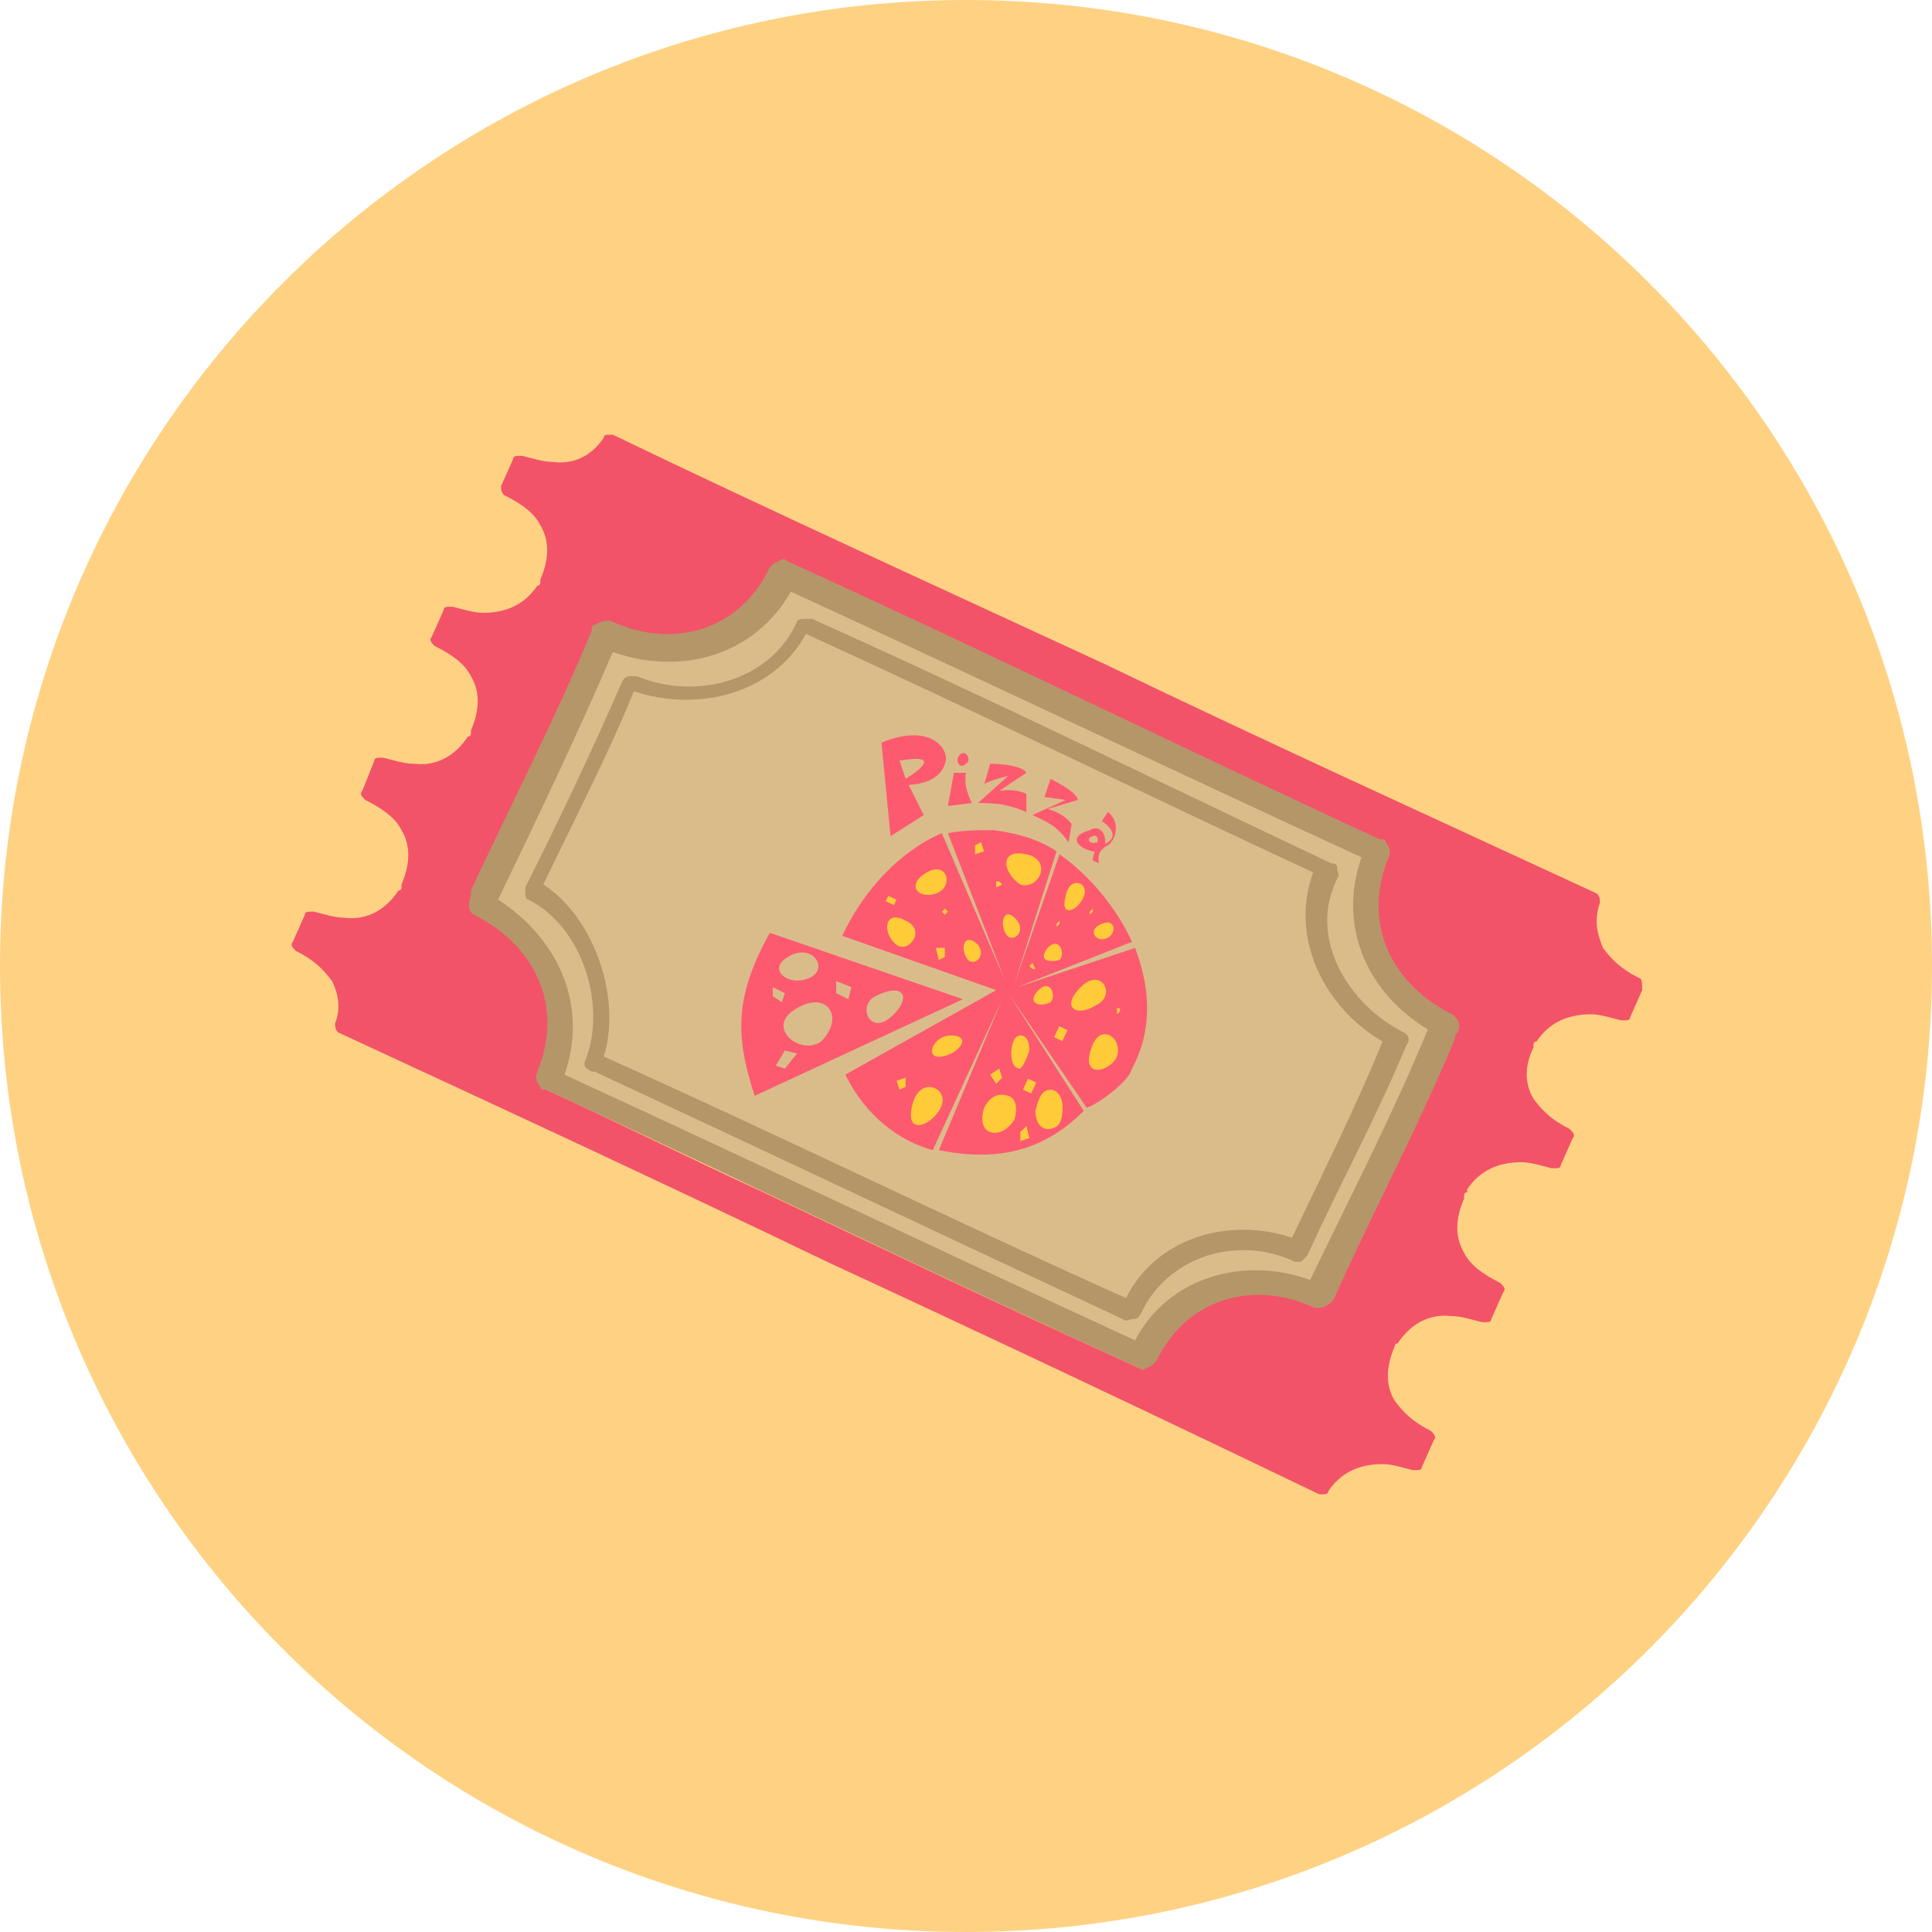
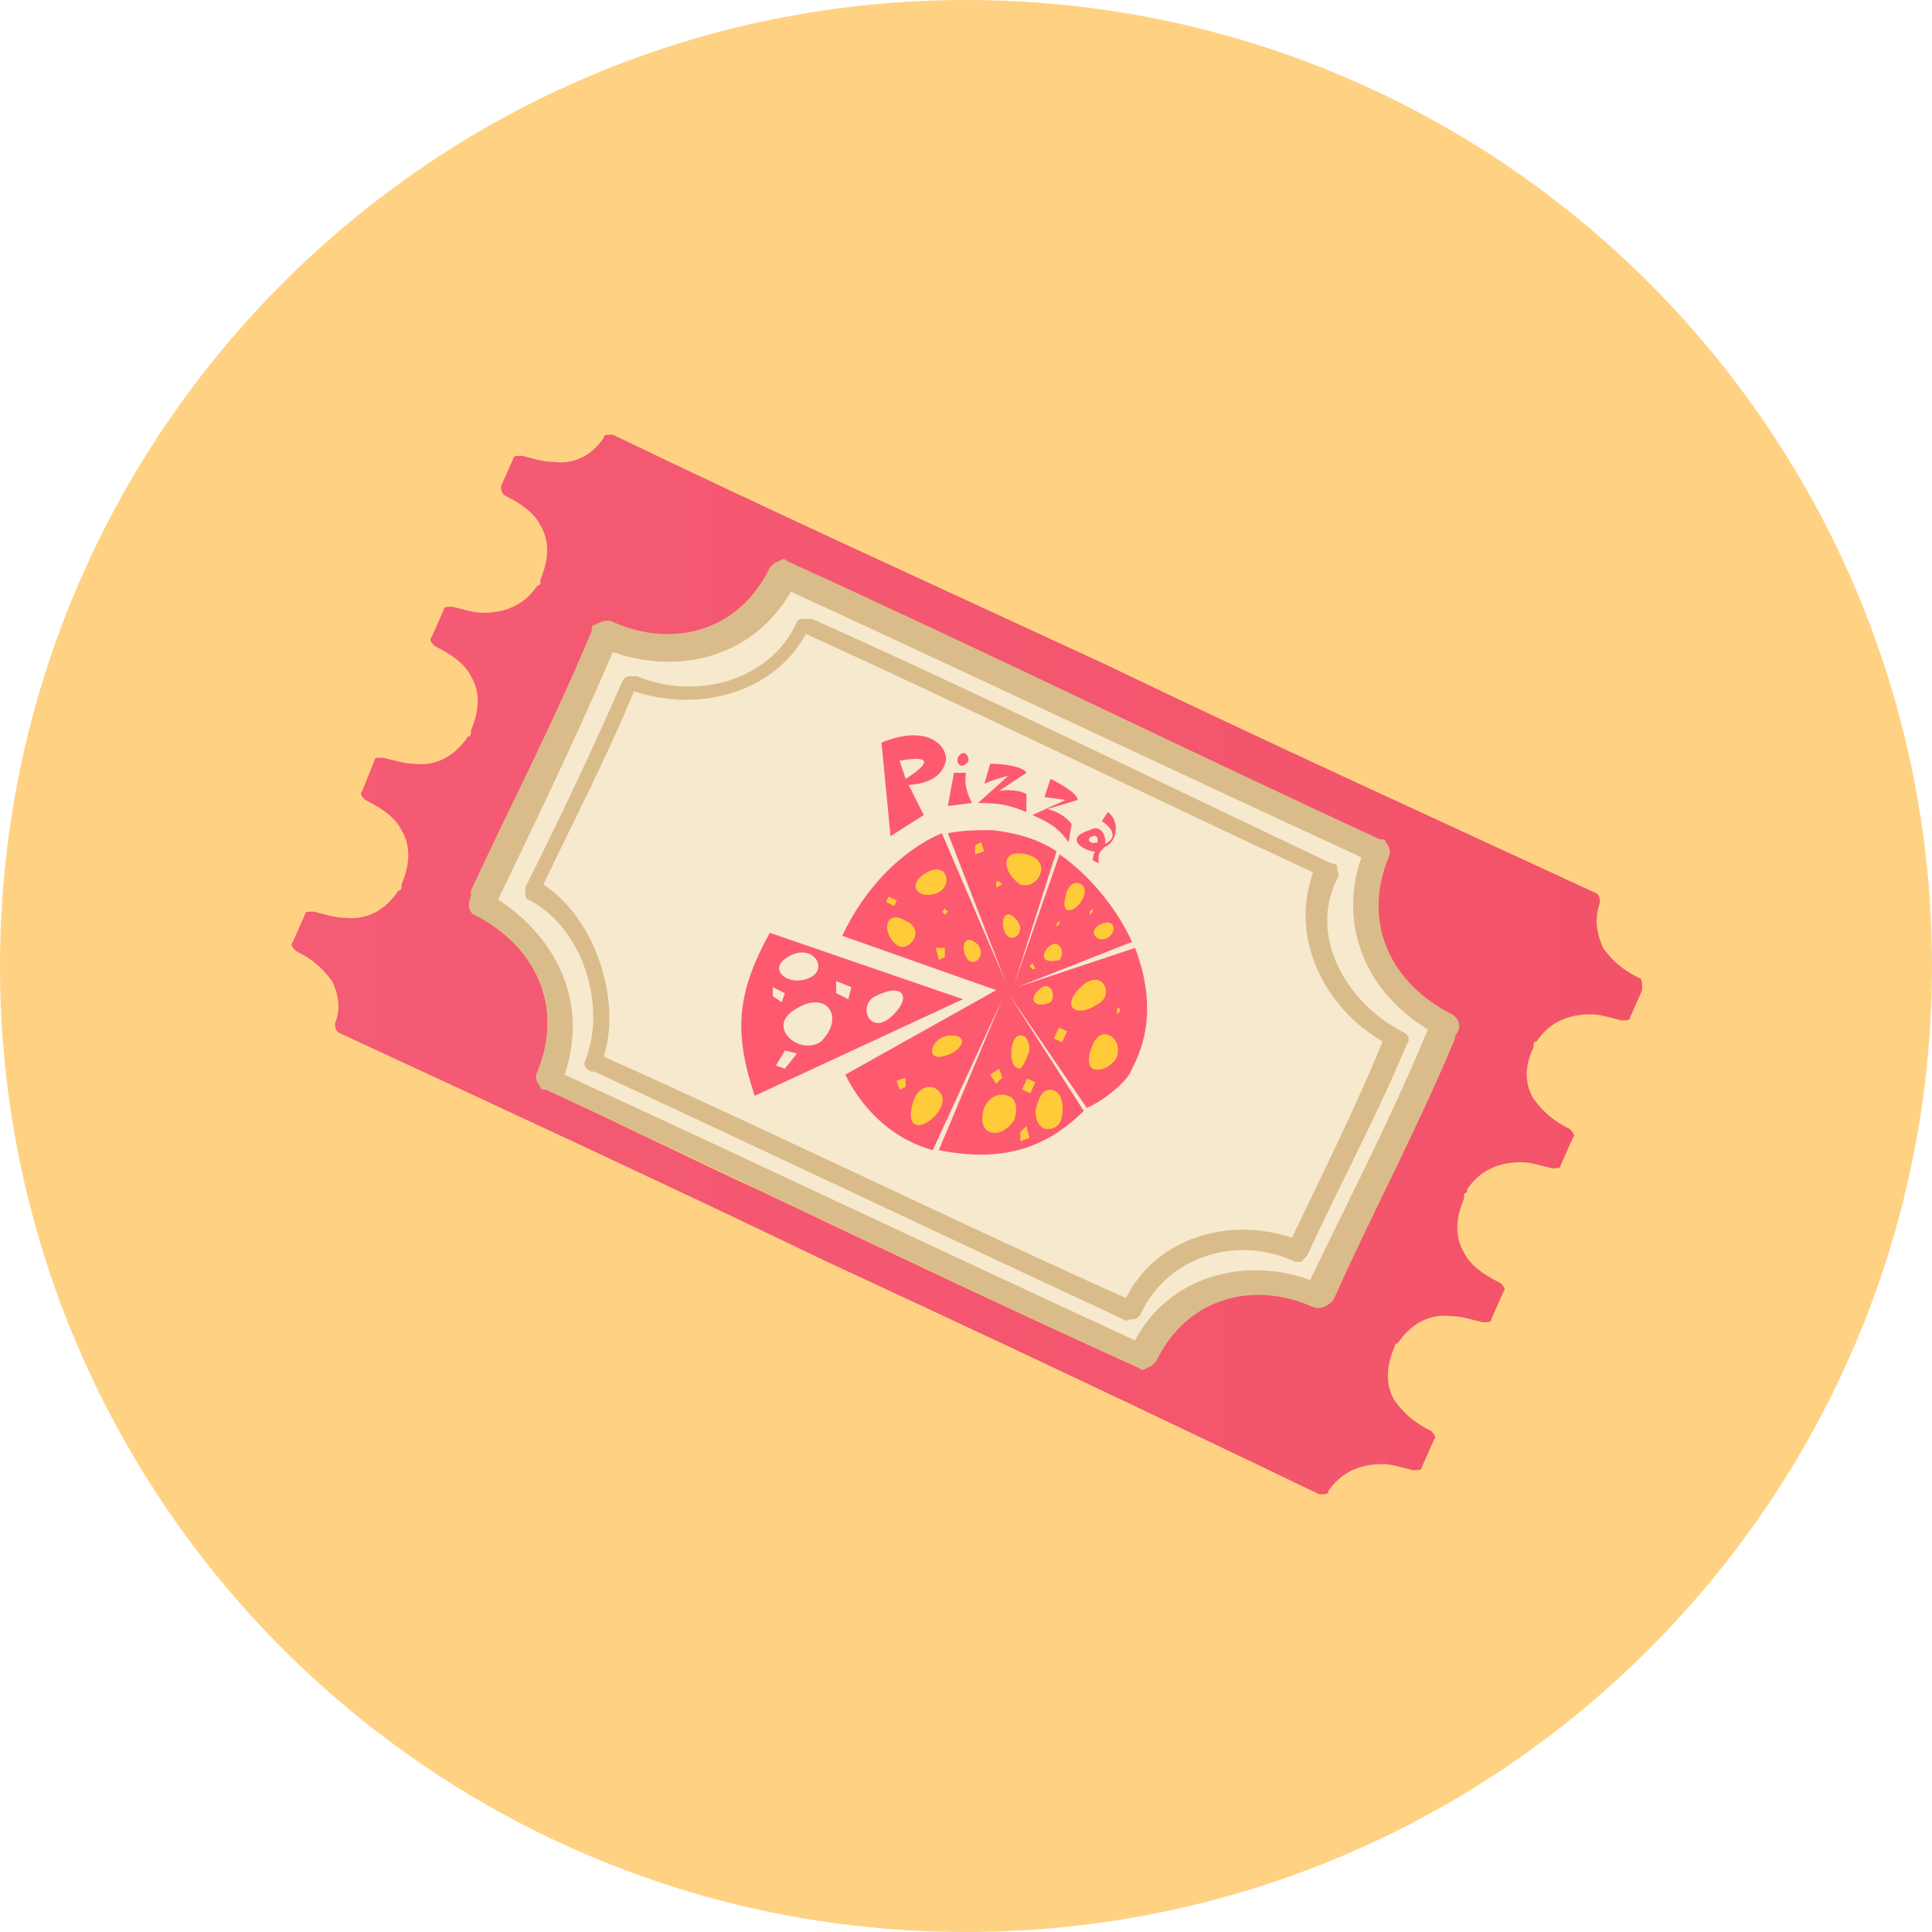
<svg xmlns="http://www.w3.org/2000/svg" version="1.1" id="Layer_1" x="0px" y="0px" viewBox="0 0 64 64" style="enable-background:new 0 0 64 64;" xml:space="preserve">
  <style type="text/css">
	.st0{fill:#FFD283;}
- 	.st1{fill:#DABC8B;}
- 	.st2{fill:#F35369;}
- 	.st3{fill:#B59669;}
+ 	.st1{fill:#F7E9CD;}
+ 	.st2{fill:url(#SVGID_1_);}
+ 	.st3{fill:#DABC8B;}
	.st4{fill:#FD5A70;}
	.st5{fill:#FFCB39;}
</style>
  <g>
    <circle class="st0" cx="32" cy="32" r="32" />
  </g>
  <g>
    <g>
-       <path class="st1" d="M37.7,45.2C37.7,45.2,37.7,45.2,37.7,45.2c-4.2-1.9-8.4-3.9-12.5-5.8c-2.4-1.1-4.8-2.3-7.2-3.4    c0,0-0.1,0-0.1-0.1c-0.1-0.1-0.1-0.2-0.1-0.3c1-2.1,0.1-4.3-2.2-5.5c-0.1,0-0.1-0.1-0.1-0.1c0-0.1,0-0.1,0-0.2c0,0,0-0.1,0-0.1    c0,0,0-0.1,0-0.1c0.4-0.9,0.9-1.9,1.3-2.8c0.9-1.9,1.9-3.9,2.7-5.8c0,0,0-0.1,0.1-0.1c0,0,0,0,0,0c0,0,0.1-0.1,0.2-0.1    c0,0,0.1,0,0.1,0c0.5,0.2,1.1,0.4,1.6,0.4c1.7,0.1,3.2-0.8,3.9-2.4c0-0.1,0.1-0.1,0.1-0.1c0.1,0,0.1,0,0.1,0c0,0,0.1,0,0.1,0    c4.1,1.9,8.3,3.8,12.3,5.7c2.4,1.1,4.8,2.3,7.3,3.4c0,0,0.1,0,0.1,0.1c0.1,0.1,0.1,0.2,0.1,0.3c-1,2.1-0.1,4.3,2.2,5.4    c0.1,0,0.1,0.1,0.1,0.1c0,0.1,0,0.1-0.1,0.2c0,0,0,0.1-0.1,0.1l0,0.1c-0.8,2-1.8,3.9-2.7,5.8c-0.4,0.9-0.9,1.9-1.3,2.8    c-0.1,0.1-0.2,0.2-0.3,0.2l0,0c0,0-0.1,0-0.1,0c-0.5-0.2-1.1-0.4-1.6-0.4c-1.7-0.1-3.2,0.8-3.9,2.4c0,0.1-0.1,0.1-0.1,0.1    C37.8,45.2,37.8,45.2,37.7,45.2z" />
-       <path class="st2" d="M54.3,32.4c-0.6-0.3-0.9-0.6-1.2-1c-0.2-0.5-0.3-0.9-0.1-1.5c0-0.1,0-0.2-0.1-0.3c-5.4-2.5-10.9-5-16.3-7.6    c-5.4-2.5-10.9-5-16.3-7.6c0,0-0.1,0-0.1,0c-0.1,0-0.2,0-0.2,0.1c-0.4,0.6-1,0.9-1.7,0.8c-0.3,0-0.6-0.1-1-0.2c0,0,0,0-0.1,0    c-0.1,0-0.2,0-0.2,0.1l-0.4,0.9c0,0.1,0,0.2,0.1,0.3c0.6,0.3,1,0.6,1.2,1c0.3,0.5,0.3,1.1,0,1.8c0,0,0,0.1,0,0.1    c0,0,0,0.1-0.1,0.1c0,0,0,0,0,0c-0.4,0.6-1,0.9-1.8,0.9c-0.3,0-0.6-0.1-1-0.2c0,0,0,0-0.1,0c-0.1,0-0.2,0-0.2,0.1l-0.4,0.9    c-0.1,0.1,0,0.2,0.1,0.3c0.6,0.3,1,0.6,1.2,1c0.3,0.5,0.3,1.1,0,1.8c0,0,0,0,0,0c0,0,0,0,0,0.1c0,0,0,0.1-0.1,0.1c0,0,0,0,0,0    c-0.4,0.6-1,1-1.8,0.9c-0.3,0-0.6-0.1-1-0.2c0,0,0,0-0.1,0c-0.1,0-0.2,0-0.2,0.1L12,26.2c-0.1,0.1,0,0.2,0.1,0.3    c0.6,0.3,1,0.6,1.2,1c0.3,0.5,0.3,1.1,0,1.8c0,0,0,0,0,0c0,0,0,0,0,0.1c0,0,0,0.1-0.1,0.1c0,0,0,0,0,0c-0.4,0.6-1,1-1.8,0.9    c-0.3,0-0.6-0.1-1-0.2c0,0,0,0-0.1,0c-0.1,0-0.2,0-0.2,0.1l-0.4,0.9c-0.1,0.1,0,0.2,0.1,0.3c0.6,0.3,0.9,0.6,1.2,1    c0.2,0.4,0.3,0.9,0.1,1.4c0,0.1,0,0.2,0.1,0.3c5.4,2.5,10.8,5,16.2,7.6c5.4,2.5,10.9,5.1,16.3,7.7c0,0,0.1,0,0.1,0    c0.1,0,0.2,0,0.2-0.1c0.4-0.6,1-0.9,1.8-0.9c0.3,0,0.6,0.1,1,0.2c0,0,0,0,0.1,0c0.1,0,0.2,0,0.2-0.1l0.4-0.9    c0.1-0.1,0-0.2-0.1-0.3c-0.6-0.3-0.9-0.6-1.2-1c-0.3-0.5-0.3-1.1,0-1.8c0,0,0,0,0,0c0,0,0,0,0,0c0,0,0-0.1,0.1-0.1c0,0,0,0,0,0    c0.4-0.6,1-1,1.8-0.9c0.3,0,0.6,0.1,1,0.2c0,0,0,0,0.1,0c0.1,0,0.2,0,0.2-0.1l0.4-0.9c0.1-0.1,0-0.2-0.1-0.3c-0.6-0.3-1-0.6-1.2-1    c-0.3-0.5-0.3-1.1,0-1.8c0,0,0,0,0,0c0,0,0,0,0-0.1c0,0,0-0.1,0.1-0.1c0,0,0,0,0-0.1c0.4-0.6,1-0.9,1.8-0.9c0.3,0,0.6,0.1,1,0.2    c0,0,0,0,0.1,0c0.1,0,0.2,0,0.2-0.1l0.4-0.9c0.1-0.1,0-0.2-0.1-0.3c-0.6-0.3-0.9-0.6-1.2-1c-0.3-0.5-0.3-1.1,0-1.7c0,0,0,0,0,0    c0,0,0,0,0-0.1c0,0,0-0.1,0.1-0.1c0,0,0,0,0,0c0.4-0.6,1-0.9,1.8-0.9c0.3,0,0.6,0.1,1,0.2c0,0,0,0,0.1,0c0.1,0,0.2,0,0.2-0.1    l0.4-0.9C54.4,32.6,54.4,32.4,54.3,32.4z M48,34.2c0,0,0,0.1-0.1,0.1l0,0.1c-0.8,2-1.8,3.9-2.7,5.8c-0.4,0.9-0.9,1.9-1.3,2.8    c-0.1,0.1-0.2,0.2-0.3,0.2c0,0-0.1,0-0.1,0c-0.5-0.2-1.1-0.4-1.6-0.4c-1.7-0.1-3.2,0.8-3.9,2.4c0,0.1-0.1,0.1-0.1,0.1    c-0.1,0-0.1,0-0.1,0c0,0-0.1,0-0.1,0c-4.2-1.9-8.4-3.9-12.4-5.8c-2.4-1.1-4.8-2.3-7.2-3.4c0,0-0.1,0-0.1-0.1    c-0.1-0.1-0.1-0.2-0.1-0.3c1-2.1,0.1-4.3-2.2-5.5c-0.1,0-0.1-0.1-0.1-0.1c0-0.1,0-0.1,0-0.2c0,0,0-0.1,0-0.1c0,0,0-0.1,0-0.1    c0.4-0.9,0.9-1.9,1.3-2.8c0.9-1.9,1.9-3.9,2.7-5.8c0,0,0-0.1,0.1-0.1c0,0,0,0,0,0c0,0,0.1-0.1,0.2-0.1c0,0,0.1,0,0.1,0    c0.5,0.2,1.1,0.4,1.6,0.4c1.7,0.1,3.2-0.8,3.9-2.4c0-0.1,0.1-0.1,0.1-0.1c0.1,0,0.1,0,0.1,0c0,0,0.1,0,0.1,0    c4.1,1.9,8.3,3.8,12.3,5.7c2.4,1.1,4.8,2.3,7.3,3.4c0,0,0.1,0,0.1,0.1c0.1,0.1,0.1,0.2,0.1,0.3c-1,2.1-0.1,4.3,2.2,5.4    c0.1,0,0.1,0.1,0.1,0.1C48.1,34,48.1,34.1,48,34.2z" />
+       <path class="st1" d="M37.7,45.2L37.7,45.2c-4.2-1.9-8.4-3.9-12.5-5.8c-2.4-1.1-4.8-2.3-7.2-3.4c0,0-0.1,0-0.1-0.1    c-0.1-0.1-0.1-0.2-0.1-0.3c1-2.1,0.1-4.3-2.2-5.5c-0.1,0-0.1-0.1-0.1-0.1c0-0.1,0-0.1,0-0.2v-0.1v-0.1c0.4-0.9,0.9-1.9,1.3-2.8    c0.9-1.9,1.9-3.9,2.7-5.8c0,0,0-0.1,0.1-0.1l0,0c0,0,0.1-0.1,0.2-0.1h0.1c0.5,0.2,1.1,0.4,1.6,0.4c1.7,0.1,3.2-0.8,3.9-2.4    c0-0.1,0.1-0.1,0.1-0.1c0.1,0,0.1,0,0.1,0h0.1c4.1,1.9,8.3,3.8,12.3,5.7c2.4,1.1,4.8,2.3,7.3,3.4c0,0,0.1,0,0.1,0.1    c0.1,0.1,0.1,0.2,0.1,0.3c-1,2.1-0.1,4.3,2.2,5.4c0.1,0,0.1,0.1,0.1,0.1c0,0.1,0,0.1-0.1,0.2c0,0,0,0.1-0.1,0.1v0.1    c-0.8,2-1.8,3.9-2.7,5.8c-0.4,0.9-0.9,1.9-1.3,2.8c-0.1,0.1-0.2,0.2-0.3,0.2l0,0h-0.1c-0.5-0.2-1.1-0.4-1.6-0.4    c-1.7-0.1-3.2,0.8-3.9,2.4c0,0.1-0.1,0.1-0.1,0.1C37.8,45.2,37.8,45.2,37.7,45.2z" />
+       <linearGradient id="SVGID_1_" gradientUnits="userSpaceOnUse" x1="9.659" y1="31.95" x2="54.4" y2="31.95">
+         <stop offset="0" style="stop-color:#F45B75" />
+         <stop offset="1" style="stop-color:#F35369" />
+       </linearGradient>
+       <path class="st2" d="M54.3,32.4c-0.6-0.3-0.9-0.6-1.2-1c-0.2-0.5-0.3-0.9-0.1-1.5c0-0.1,0-0.2-0.1-0.3c-5.4-2.5-10.9-5-16.3-7.6    c-5.4-2.5-10.9-5-16.3-7.6h-0.1c-0.1,0-0.2,0-0.2,0.1c-0.4,0.6-1,0.9-1.7,0.8c-0.3,0-0.6-0.1-1-0.2c0,0,0,0-0.1,0s-0.2,0-0.2,0.1    l-0.4,0.9c0,0.1,0,0.2,0.1,0.3c0.6,0.3,1,0.6,1.2,1c0.3,0.5,0.3,1.1,0,1.8v0.1c0,0,0,0.1-0.1,0.1l0,0c-0.4,0.6-1,0.9-1.8,0.9    c-0.3,0-0.6-0.1-1-0.2c0,0,0,0-0.1,0s-0.2,0-0.2,0.1l-0.4,0.9c-0.1,0.1,0,0.2,0.1,0.3c0.6,0.3,1,0.6,1.2,1c0.3,0.5,0.3,1.1,0,1.8    l0,0c0,0,0,0,0,0.1c0,0,0,0.1-0.1,0.1l0,0c-0.4,0.6-1,1-1.8,0.9c-0.3,0-0.6-0.1-1-0.2c0,0,0,0-0.1,0s-0.2,0-0.2,0.1l-0.4,1    c-0.1,0.1,0,0.2,0.1,0.3c0.6,0.3,1,0.6,1.2,1c0.3,0.5,0.3,1.1,0,1.8l0,0c0,0,0,0,0,0.1c0,0,0,0.1-0.1,0.1l0,0    c-0.4,0.6-1,1-1.8,0.9c-0.3,0-0.6-0.1-1-0.2c0,0,0,0-0.1,0s-0.2,0-0.2,0.1l-0.4,0.9c-0.1,0.1,0,0.2,0.1,0.3c0.6,0.3,0.9,0.6,1.2,1    c0.2,0.4,0.3,0.9,0.1,1.4c0,0.1,0,0.2,0.1,0.3c5.4,2.5,10.8,5,16.2,7.6c5.4,2.5,10.9,5.1,16.3,7.7h0.1c0.1,0,0.2,0,0.2-0.1    c0.4-0.6,1-0.9,1.8-0.9c0.3,0,0.6,0.1,1,0.2c0,0,0,0,0.1,0s0.2,0,0.2-0.1l0.4-0.9c0.1-0.1,0-0.2-0.1-0.3c-0.6-0.3-0.9-0.6-1.2-1    c-0.3-0.5-0.3-1.1,0-1.8l0,0l0,0c0,0,0-0.1,0.1-0.1l0,0c0.4-0.6,1-1,1.8-0.9c0.3,0,0.6,0.1,1,0.2c0,0,0,0,0.1,0s0.2,0,0.2-0.1    l0.4-0.9c0.1-0.1,0-0.2-0.1-0.3c-0.6-0.3-1-0.6-1.2-1c-0.3-0.5-0.3-1.1,0-1.8l0,0c0,0,0,0,0-0.1c0,0,0-0.1,0.1-0.1c0,0,0,0,0-0.1    c0.4-0.6,1-0.9,1.8-0.9c0.3,0,0.6,0.1,1,0.2c0,0,0,0,0.1,0s0.2,0,0.2-0.1l0.4-0.9c0.1-0.1,0-0.2-0.1-0.3c-0.6-0.3-0.9-0.6-1.2-1    c-0.3-0.5-0.3-1.1,0-1.7l0,0c0,0,0,0,0-0.1c0,0,0-0.1,0.1-0.1l0,0c0.4-0.6,1-0.9,1.8-0.9c0.3,0,0.6,0.1,1,0.2c0,0,0,0,0.1,0    s0.2,0,0.2-0.1l0.4-0.9C54.4,32.6,54.4,32.4,54.3,32.4z M48,34.2C48,34.2,48,34.3,48,34.2l-0.1,0.2c-0.8,2-1.8,3.9-2.7,5.8    c-0.4,0.9-0.9,1.9-1.3,2.8c-0.1,0.1-0.2,0.2-0.3,0.2h-0.1c-0.5-0.2-1.1-0.4-1.6-0.4c-1.7-0.1-3.2,0.8-3.9,2.4    c0,0.1-0.1,0.1-0.1,0.1c-0.1,0-0.1,0-0.1,0h-0.1c-4.2-1.9-8.4-3.9-12.4-5.8c-2.4-1.1-4.8-2.3-7.2-3.4c0,0-0.1,0-0.1-0.1    c-0.1-0.1-0.1-0.2-0.1-0.3c1-2.1,0.1-4.3-2.2-5.5c-0.1,0-0.1-0.1-0.1-0.1c0-0.1,0-0.1,0-0.2v-0.1v-0.1c0.4-0.9,0.9-1.9,1.3-2.8    c0.9-1.9,1.9-3.9,2.7-5.8c0,0,0-0.1,0.1-0.1l0,0c0,0,0.1-0.1,0.2-0.1H20c0.5,0.2,1.1,0.4,1.6,0.4c1.7,0.1,3.2-0.8,3.9-2.4    c0-0.1,0.1-0.1,0.1-0.1c0.1,0,0.1,0,0.1,0h0.1c4.1,1.9,8.3,3.8,12.3,5.7c2.4,1.1,4.8,2.3,7.3,3.4c0,0,0.1,0,0.1,0.1    c0.1,0.1,0.1,0.2,0.1,0.3c-1,2.1-0.1,4.3,2.2,5.4c0.1,0,0.1,0.1,0.1,0.1C48.1,34,48.1,34.1,48,34.2z" />
      <g>
        <g>
-           <path class="st3" d="M48.2,34.3c0.2-0.2,0.2-0.5-0.1-0.7c-2-1-3-3-2.1-5.2c0.1-0.2,0-0.4-0.1-0.5c0-0.1-0.1-0.1-0.2-0.1      c-6.5-3-13-6.2-19.6-9.2c-0.1-0.1-0.2-0.1-0.3,0c-0.1,0-0.2,0.1-0.3,0.2c-1,2.1-3.2,2.7-5.2,1.8c-0.2-0.1-0.4,0-0.6,0.1      c-0.1,0-0.1,0.1-0.1,0.2c-1.2,2.9-2.7,5.8-4,8.6c0,0.1,0,0.1,0,0.2c-0.1,0.2-0.1,0.5,0.1,0.6c2,1,3,3,2.1,5.2      c-0.1,0.2,0,0.4,0.1,0.5c0,0.1,0.1,0.1,0.2,0.1c6.5,3,13,6.2,19.6,9.2c0.1,0.1,0.2,0.1,0.3,0c0.1,0,0.2-0.1,0.3-0.2      c1-2.1,3.2-2.7,5.2-1.8c0.3,0.1,0.6-0.1,0.7-0.3c0,0,0,0,0,0c1.3-2.9,2.8-5.7,4-8.6C48.2,34.4,48.2,34.3,48.2,34.3z M43.4,42.4      c-2.2-0.8-4.7-0.1-5.8,2c-6.3-2.9-12.6-5.9-18.9-8.8c0.8-2.3-0.2-4.5-2.2-5.8c1.3-2.7,2.6-5.4,3.8-8.2c2.3,0.8,4.7,0.1,5.9-2      c6.3,2.9,12.6,5.9,18.9,8.8c-0.8,2.3,0.2,4.5,2.2,5.7C46.1,37,44.7,39.7,43.4,42.4z" />
-           <path class="st3" d="M43.3,41.6C43.3,41.6,43.3,41.6,43.3,41.6c1.1-2.4,2.3-4.6,3.3-7c0.1-0.1,0.1-0.3-0.1-0.4      c-1.8-0.9-3.2-3.1-2.2-5.1c0.1-0.1,0-0.2,0-0.3c0-0.1,0-0.2-0.2-0.2c-5.7-2.7-11.4-5.5-17.2-8.1c-0.1,0-0.1,0-0.2,0      c-0.1,0-0.3,0-0.3,0.1c-0.9,2-3.4,2.6-5.3,1.8c-0.1,0-0.1,0-0.2,0c-0.1,0-0.2,0-0.3,0.2c-1,2.3-2.1,4.6-3.2,6.8c0,0,0,0.1,0,0.1      c0,0.1,0,0.3,0.1,0.3c1.8,0.9,2.6,3.5,1.9,5.3c-0.1,0.2,0,0.3,0.2,0.4c0,0,0,0,0.1,0c5.8,2.7,11.7,5.5,17.5,8.2      c0.1,0.1,0.2,0,0.3,0c0.1,0,0.2,0,0.3-0.2c0.9-1.9,3.2-2.6,5.1-1.7c0.1,0,0.2,0,0.2,0c0,0,0,0,0,0c0,0,0,0,0,0      C43.2,41.7,43.2,41.7,43.3,41.6z M37.3,43C31.5,40.4,25.8,37.6,20,35c0.6-1.9-0.3-4.6-2-5.7c1-2.1,2.1-4.2,3-6.4      c2.1,0.7,4.6,0.1,5.7-1.9c5.7,2.6,11.2,5.3,16.8,7.9c-0.8,2.2,0.4,4.5,2.3,5.6c-0.9,2.2-2,4.4-3,6.5C40.7,40.3,38.3,41,37.3,43z      " />
+           <path class="st3" d="M48.2,34.3c0.2-0.2,0.2-0.5-0.1-0.7c-2-1-3-3-2.1-5.2c0.1-0.2,0-0.4-0.1-0.5c0-0.1-0.1-0.1-0.2-0.1      c-6.5-3-13-6.2-19.6-9.2c-0.1-0.1-0.2-0.1-0.3,0c-0.1,0-0.2,0.1-0.3,0.2c-1,2.1-3.2,2.7-5.2,1.8c-0.2-0.1-0.4,0-0.6,0.1      c-0.1,0-0.1,0.1-0.1,0.2c-1.2,2.9-2.7,5.8-4,8.6c0,0.1,0,0.1,0,0.2c-0.1,0.2-0.1,0.5,0.1,0.6c2,1,3,3,2.1,5.2      c-0.1,0.2,0,0.4,0.1,0.5c0,0.1,0.1,0.1,0.2,0.1c6.5,3,13,6.2,19.6,9.2c0.1,0.1,0.2,0.1,0.3,0c0.1,0,0.2-0.1,0.3-0.2      c1-2.1,3.2-2.7,5.2-1.8c0.3,0.1,0.6-0.1,0.7-0.3l0,0c1.3-2.9,2.8-5.7,4-8.6C48.2,34.4,48.2,34.3,48.2,34.3z M43.4,42.4      c-2.2-0.8-4.7-0.1-5.8,2c-6.3-2.9-12.6-5.9-18.9-8.8c0.8-2.3-0.2-4.5-2.2-5.8c1.3-2.7,2.6-5.4,3.8-8.2c2.3,0.8,4.7,0.1,5.9-2      c6.3,2.9,12.6,5.9,18.9,8.8c-0.8,2.3,0.2,4.5,2.2,5.7C46.1,37,44.7,39.7,43.4,42.4z" />
+           <path class="st3" d="M43.3,41.6L43.3,41.6c1.1-2.4,2.3-4.6,3.3-7c0.1-0.1,0.1-0.3-0.1-0.4c-1.8-0.9-3.2-3.1-2.2-5.1      c0.1-0.1,0-0.2,0-0.3c0-0.1,0-0.2-0.2-0.2c-5.7-2.7-11.4-5.5-17.2-8.1c-0.1,0-0.1,0-0.2,0s-0.3,0-0.3,0.1      c-0.9,2-3.4,2.6-5.3,1.8c-0.1,0-0.1,0-0.2,0s-0.2,0-0.3,0.2c-1,2.3-2.1,4.6-3.2,6.8v0.1c0,0.1,0,0.3,0.1,0.3      c1.8,0.9,2.6,3.5,1.9,5.3c-0.1,0.2,0,0.3,0.2,0.4c0,0,0,0,0.1,0c5.8,2.7,11.7,5.5,17.5,8.2c0.1,0.1,0.2,0,0.3,0s0.2,0,0.3-0.2      c0.9-1.9,3.2-2.6,5.1-1.7c0.1,0,0.2,0,0.2,0l0,0l0,0C43.2,41.7,43.2,41.7,43.3,41.6z M37.3,43c-5.8-2.6-11.5-5.4-17.3-8      c0.6-1.9-0.3-4.6-2-5.7c1-2.1,2.1-4.2,3-6.4c2.1,0.7,4.6,0.1,5.7-1.9c5.7,2.6,11.2,5.3,16.8,7.9c-0.8,2.2,0.4,4.5,2.3,5.6      c-0.9,2.2-2,4.4-3,6.5C40.7,40.3,38.3,41,37.3,43z" />
        </g>
        <g>
-           <path class="st4" d="M31.9,33.1L25,36.3c-0.7-2.1-0.6-3.4,0.5-5.4L31.9,33.1z M26.8,32.4c0.7-0.3,0.1-1.2-0.7-0.7      C25.4,32.1,26.1,32.7,26.8,32.4z M26.4,34.9L26,34.8l-0.3,0.5l0.3,0.1L26.4,34.9z M26.4,33.4c-1.1,0.6,0.1,1.6,0.8,1.1      C28,33.7,27.4,32.8,26.4,33.4z M28.1,33.1l0.1-0.4l-0.5-0.2l0,0.4L28.1,33.1z M25.9,33.2l0.1-0.3l-0.4-0.2l0,0.3L25.9,33.2z       M29.5,33.7c0.7-0.6,0.5-1.2-0.5-0.7C28.4,33.3,28.8,34.3,29.5,33.7z" />
+           <path class="st4" d="M31.9,33.1L25,36.3c-0.7-2.1-0.6-3.4,0.5-5.4L31.9,33.1z M26.8,32.4c0.7-0.3,0.1-1.2-0.7-0.7      C25.4,32.1,26.1,32.7,26.8,32.4z M26.4,34.9L26,34.8l-0.3,0.5l0.3,0.1L26.4,34.9z M26.4,33.4c-1.1,0.6,0.1,1.6,0.8,1.1      C28,33.7,27.4,32.8,26.4,33.4z M28.1,33.1l0.1-0.4l-0.5-0.2v0.4L28.1,33.1z M25.9,33.2l0.1-0.3l-0.4-0.2V33L25.9,33.2z       M29.5,33.7c0.7-0.6,0.5-1.2-0.5-0.7C28.4,33.3,28.8,34.3,29.5,33.7z" />
          <g>
-             <path class="st4" d="M31.6,25.6l-0.2,1.1l0.8-0.1c0,0-0.3-0.5-0.2-1L31.6,25.6z" />
-             <path class="st4" d="M32.8,25.3c0.5,0,1.1,0.1,1.2,0.3l-0.9,0.6c0,0,0.5-0.1,0.9,0.1l0,0.6c-0.5-0.2-0.8-0.3-1.6-0.3l1-0.9       c0,0-0.8,0.2-0.8,0.3L32.8,25.3z" />
-             <path class="st4" d="M34.8,25.8c0.4,0.2,0.9,0.5,0.9,0.7l-1,0.3c0,0,0.5,0.1,0.8,0.5l-0.1,0.6c-0.3-0.4-0.5-0.6-1.2-0.9       l1.1-0.5c0,0-0.7-0.1-0.7-0.1L34.8,25.8z" />
+             <path class="st4" d="M31.6,25.6l-0.2,1.1l0.8-0.1c0,0-0.3-0.5-0.2-1H31.6z" />
+             <path class="st4" d="M32.8,25.3c0.5,0,1.1,0.1,1.2,0.3l-0.9,0.6c0,0,0.5-0.1,0.9,0.1v0.6c-0.5-0.2-0.8-0.3-1.6-0.3l1-0.9       c0,0-0.8,0.2-0.8,0.3L32.8,25.3z" />
+             <path class="st4" d="M34.8,25.8c0.4,0.2,0.9,0.5,0.9,0.7l-1,0.3c0,0,0.5,0.1,0.8,0.5l-0.1,0.6c-0.3-0.4-0.5-0.6-1.2-0.9       l1.1-0.5l-0.7-0.1L34.8,25.8z" />
            <path class="st4" d="M36.4,28.2c-0.3,0.1-1.3-0.4-0.3-0.7C36.6,27.2,36.8,28.1,36.4,28.2z M36.2,27.7c-0.3,0.1,0,0.3,0.1,0.2       C36.4,28,36.4,27.6,36.2,27.7z" />
            <path class="st4" d="M36.4,28.6c0-0.1-0.1-0.4,0.3-0.6c0.3-0.2,0.4-0.8,0-1.1l-0.2,0.3c0,0,0.8,0.5,0,0.8       c-0.3,0.1-0.3,0.5-0.3,0.5L36.4,28.6z" />
-             <path class="st4" d="M30.6,27l-1.1,0.7l-0.3-3.1c1.7-0.7,2.3,0.3,2.1,0.7c-0.2,0.7-1.2,0.7-1.2,0.7L30.6,27z M30,25.8       c0,0,1.5-0.9-0.2-0.6L30,25.8z" />
+             <path class="st4" d="M30.6,27l-1.1,0.7l-0.3-3.1c1.7-0.7,2.3,0.3,2.1,0.7C31.1,26,30.1,26,30.1,26L30.6,27z M30,25.8       c0,0,1.5-0.9-0.2-0.6L30,25.8z" />
            <path class="st4" d="M31.8,25c0.2-0.2,0.4,0.2,0.2,0.3C31.8,25.5,31.6,25.2,31.8,25z" />
          </g>
          <path class="st4" d="M37.5,35.4c0.7-1.3,0.6-2.7,0.1-4l-3.9,1.3l3.8-1.5c-0.5-1.1-1.4-2.2-2.4-2.9l-1.5,4.3l1.4-4.4      c-0.6-0.4-1.3-0.6-2.1-0.7c-0.5,0-1,0-1.5,0.1l1.9,4.9l-2.1-4.9c-1.4,0.6-2.6,1.9-3.3,3.4l5.1,1.8l-5,2.8      c0.7,1.4,1.8,2.2,2.9,2.5l2.3-5l-2.1,5c2,0.4,3.5,0,4.8-1.3l-2.5-3.9l2.6,3.8C36.5,36.5,37.4,35.8,37.5,35.4z" />
-           <path class="st5" d="M33.6,37.1c0.1-0.3,0.1-0.7-0.2-0.8c-0.3-0.1-0.6,0-0.8,0.4c-0.1,0.3-0.1,0.7,0.2,0.8      C33.1,37.6,33.4,37.4,33.6,37.1z" />
-           <path class="st5" d="M34.1,34.8c0-0.3-0.1-0.5-0.3-0.5c-0.2,0-0.3,0.3-0.3,0.6c0,0.3,0.1,0.5,0.3,0.5      C33.9,35.3,34,35.1,34.1,34.8z" />
+           <path class="st5" d="M33.6,37.1c0.1-0.3,0.1-0.7-0.2-0.8s-0.6,0-0.8,0.4c-0.1,0.3-0.1,0.7,0.2,0.8S33.4,37.4,33.6,37.1z" />
+           <path class="st5" d="M34.1,34.8c0-0.3-0.1-0.5-0.3-0.5s-0.3,0.3-0.3,0.6s0.1,0.5,0.3,0.5C33.9,35.3,34,35.1,34.1,34.8z" />
          <path class="st5" d="M35.2,36.7c0-0.4-0.2-0.6-0.4-0.6c-0.3,0-0.4,0.3-0.5,0.7c0,0.4,0.2,0.6,0.4,0.6      C35.1,37.4,35.2,37.1,35.2,36.7z" />
          <path class="st5" d="M30.2,36.7c0.2-1.1,1.2-0.7,1-0.1C31,37.2,30,37.7,30.2,36.7z" />
          <path class="st5" d="M31.5,34.3c-0.6,0-0.9,0.8-0.3,0.7C31.8,34.9,32.2,34.3,31.5,34.3z" />
          <path class="st5" d="M35.8,32.7c0.7-0.7,1.2,0.3,0.5,0.6C35.7,33.7,35.1,33.4,35.8,32.7z" />
          <path class="st5" d="M34.4,32.8c0.4-0.4,0.6,0.2,0.4,0.4C34.4,33.4,34,33.2,34.4,32.8z" />
          <path class="st5" d="M34.7,31.4c0.4-0.4,0.6,0.2,0.4,0.4C34.7,31.9,34.4,31.8,34.7,31.4z" />
          <path class="st5" d="M35.3,29.7c0.1-0.7,0.8-0.5,0.6,0C35.7,30.2,35.1,30.4,35.3,29.7z" />
          <path class="st5" d="M36.5,30.6c0.5-0.2,0.5,0.4,0.1,0.5C36.3,31.2,36,30.8,36.5,30.6z" />
          <path class="st5" d="M34,28.3c0.9,0.2,0.4,1.2-0.2,1C33.2,28.9,33.1,28.1,34,28.3z" />
-           <path class="st5" d="M33.7,30.5c0.3,0.4-0.2,0.8-0.4,0.4C33.1,30.5,33.3,30,33.7,30.5z" />
-           <path class="st5" d="M32.4,31.3c0.3,0.4-0.2,0.8-0.4,0.4C31.8,31.3,32,30.9,32.4,31.3z" />
+           <path class="st5" d="M33.7,30.5c0.3,0.4-0.2,0.8-0.4,0.4S33.3,30,33.7,30.5z" />
+           <path class="st5" d="M32.4,31.3c0.3,0.4-0.2,0.8-0.4,0.4S32,30.9,32.4,31.3z" />
          <path class="st5" d="M30.7,28.9c0.7-0.4,0.9,0.5,0.3,0.7C30.4,29.8,30,29.3,30.7,28.9z" />
          <path class="st5" d="M30,30.5c0.7,0.3,0.1,1.1-0.3,0.8C29.2,30.9,29.3,30.1,30,30.5z" />
          <path class="st5" d="M36.2,34.6c0.3-0.7,1-0.2,0.8,0.4C36.8,35.5,35.7,35.8,36.2,34.6z" />
-           <rect x="35" y="34.1" transform="matrix(0.4226 -0.9063 0.9063 0.4226 -10.7764 51.6699)" class="st5" width="0.4" height="0.3" />
-           <rect x="29.4" y="29.7" transform="matrix(0.4226 -0.9063 0.9063 0.4226 -10.0004 43.9504)" class="st5" width="0.2" height="0.3" />
-           <rect x="33.9" y="35.8" transform="matrix(0.4226 -0.9063 0.9063 0.4226 -12.8859 51.6916)" class="st5" width="0.4" height="0.3" />
+           <rect x="34.9" y="34.1" transform="matrix(0.4226 -0.9063 0.9063 0.4226 -10.7446 51.619)" class="st5" width="0.4" height="0.3" />
+           <rect x="29.4" y="29.7" transform="matrix(0.4226 -0.9063 0.9063 0.4226 -9.9903 43.977)" class="st5" width="0.2" height="0.3" />
+           <rect x="33.9" y="35.8" transform="matrix(0.4226 -0.9063 0.9063 0.4226 -12.9157 51.6851)" class="st5" width="0.4" height="0.3" />
          <polygon class="st5" points="34,37.3 33.8,37.5 33.8,37.8 34.1,37.7     " />
          <polygon class="st5" points="33.1,35.4 32.8,35.6 33,35.9 33.2,35.7     " />
          <polygon class="st5" points="31.3,31.4 31,31.4 31.1,31.8 31.3,31.7     " />
          <polygon class="st5" points="32.5,27.9 32.3,28 32.3,28.3 32.6,28.2     " />
          <polygon class="st5" points="31.3,30.1 31.2,30.2 31.3,30.3 31.4,30.2     " />
          <polygon class="st5" points="33.1,29.2 33,29.2 33,29.4 33.2,29.3     " />
          <polygon class="st5" points="34.2,31.9 34.1,32 34.2,32.1 34.3,32.1     " />
          <polygon class="st5" points="35.1,30.5 35,30.6 35,30.7 35.1,30.6     " />
          <polygon class="st5" points="36.2,30.1 36.1,30.2 36.1,30.3 36.2,30.2     " />
          <polygon class="st5" points="37.1,33.4 37,33.4 37,33.6 37.1,33.5     " />
          <polygon class="st5" points="30,35.7 29.7,35.8 29.8,36.1 30,36     " />
        </g>
      </g>
    </g>
  </g>
</svg>
